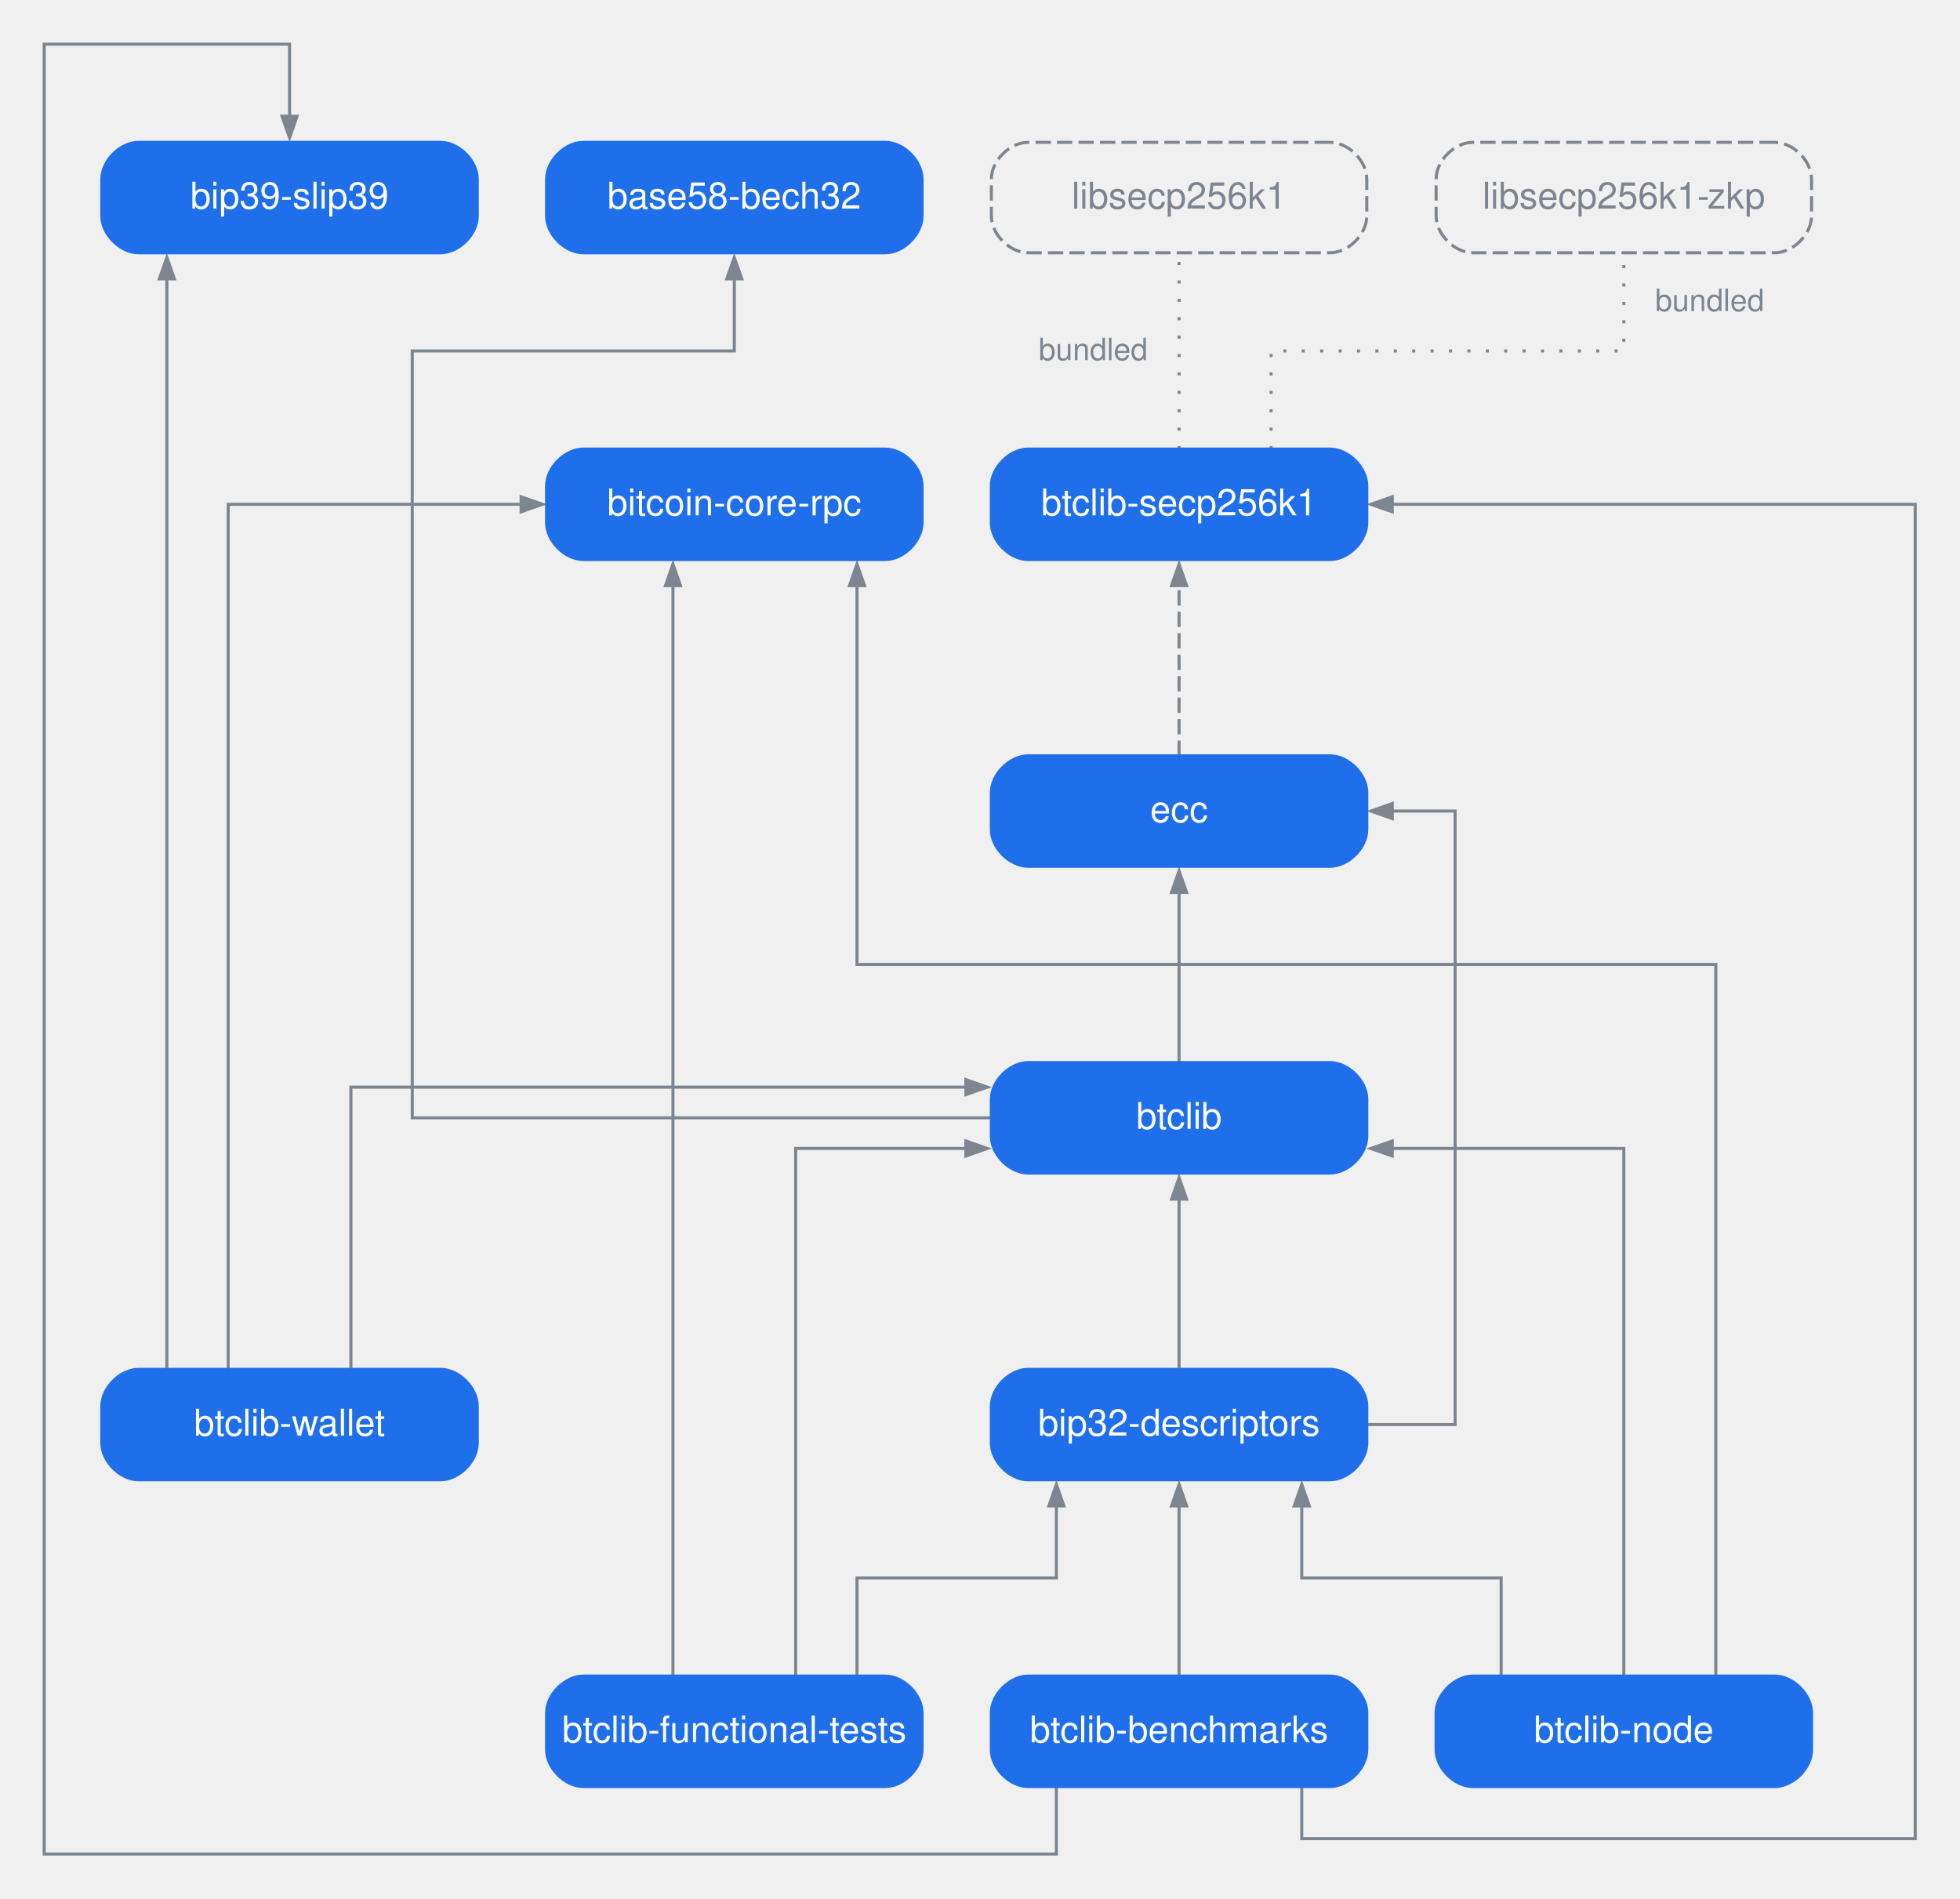
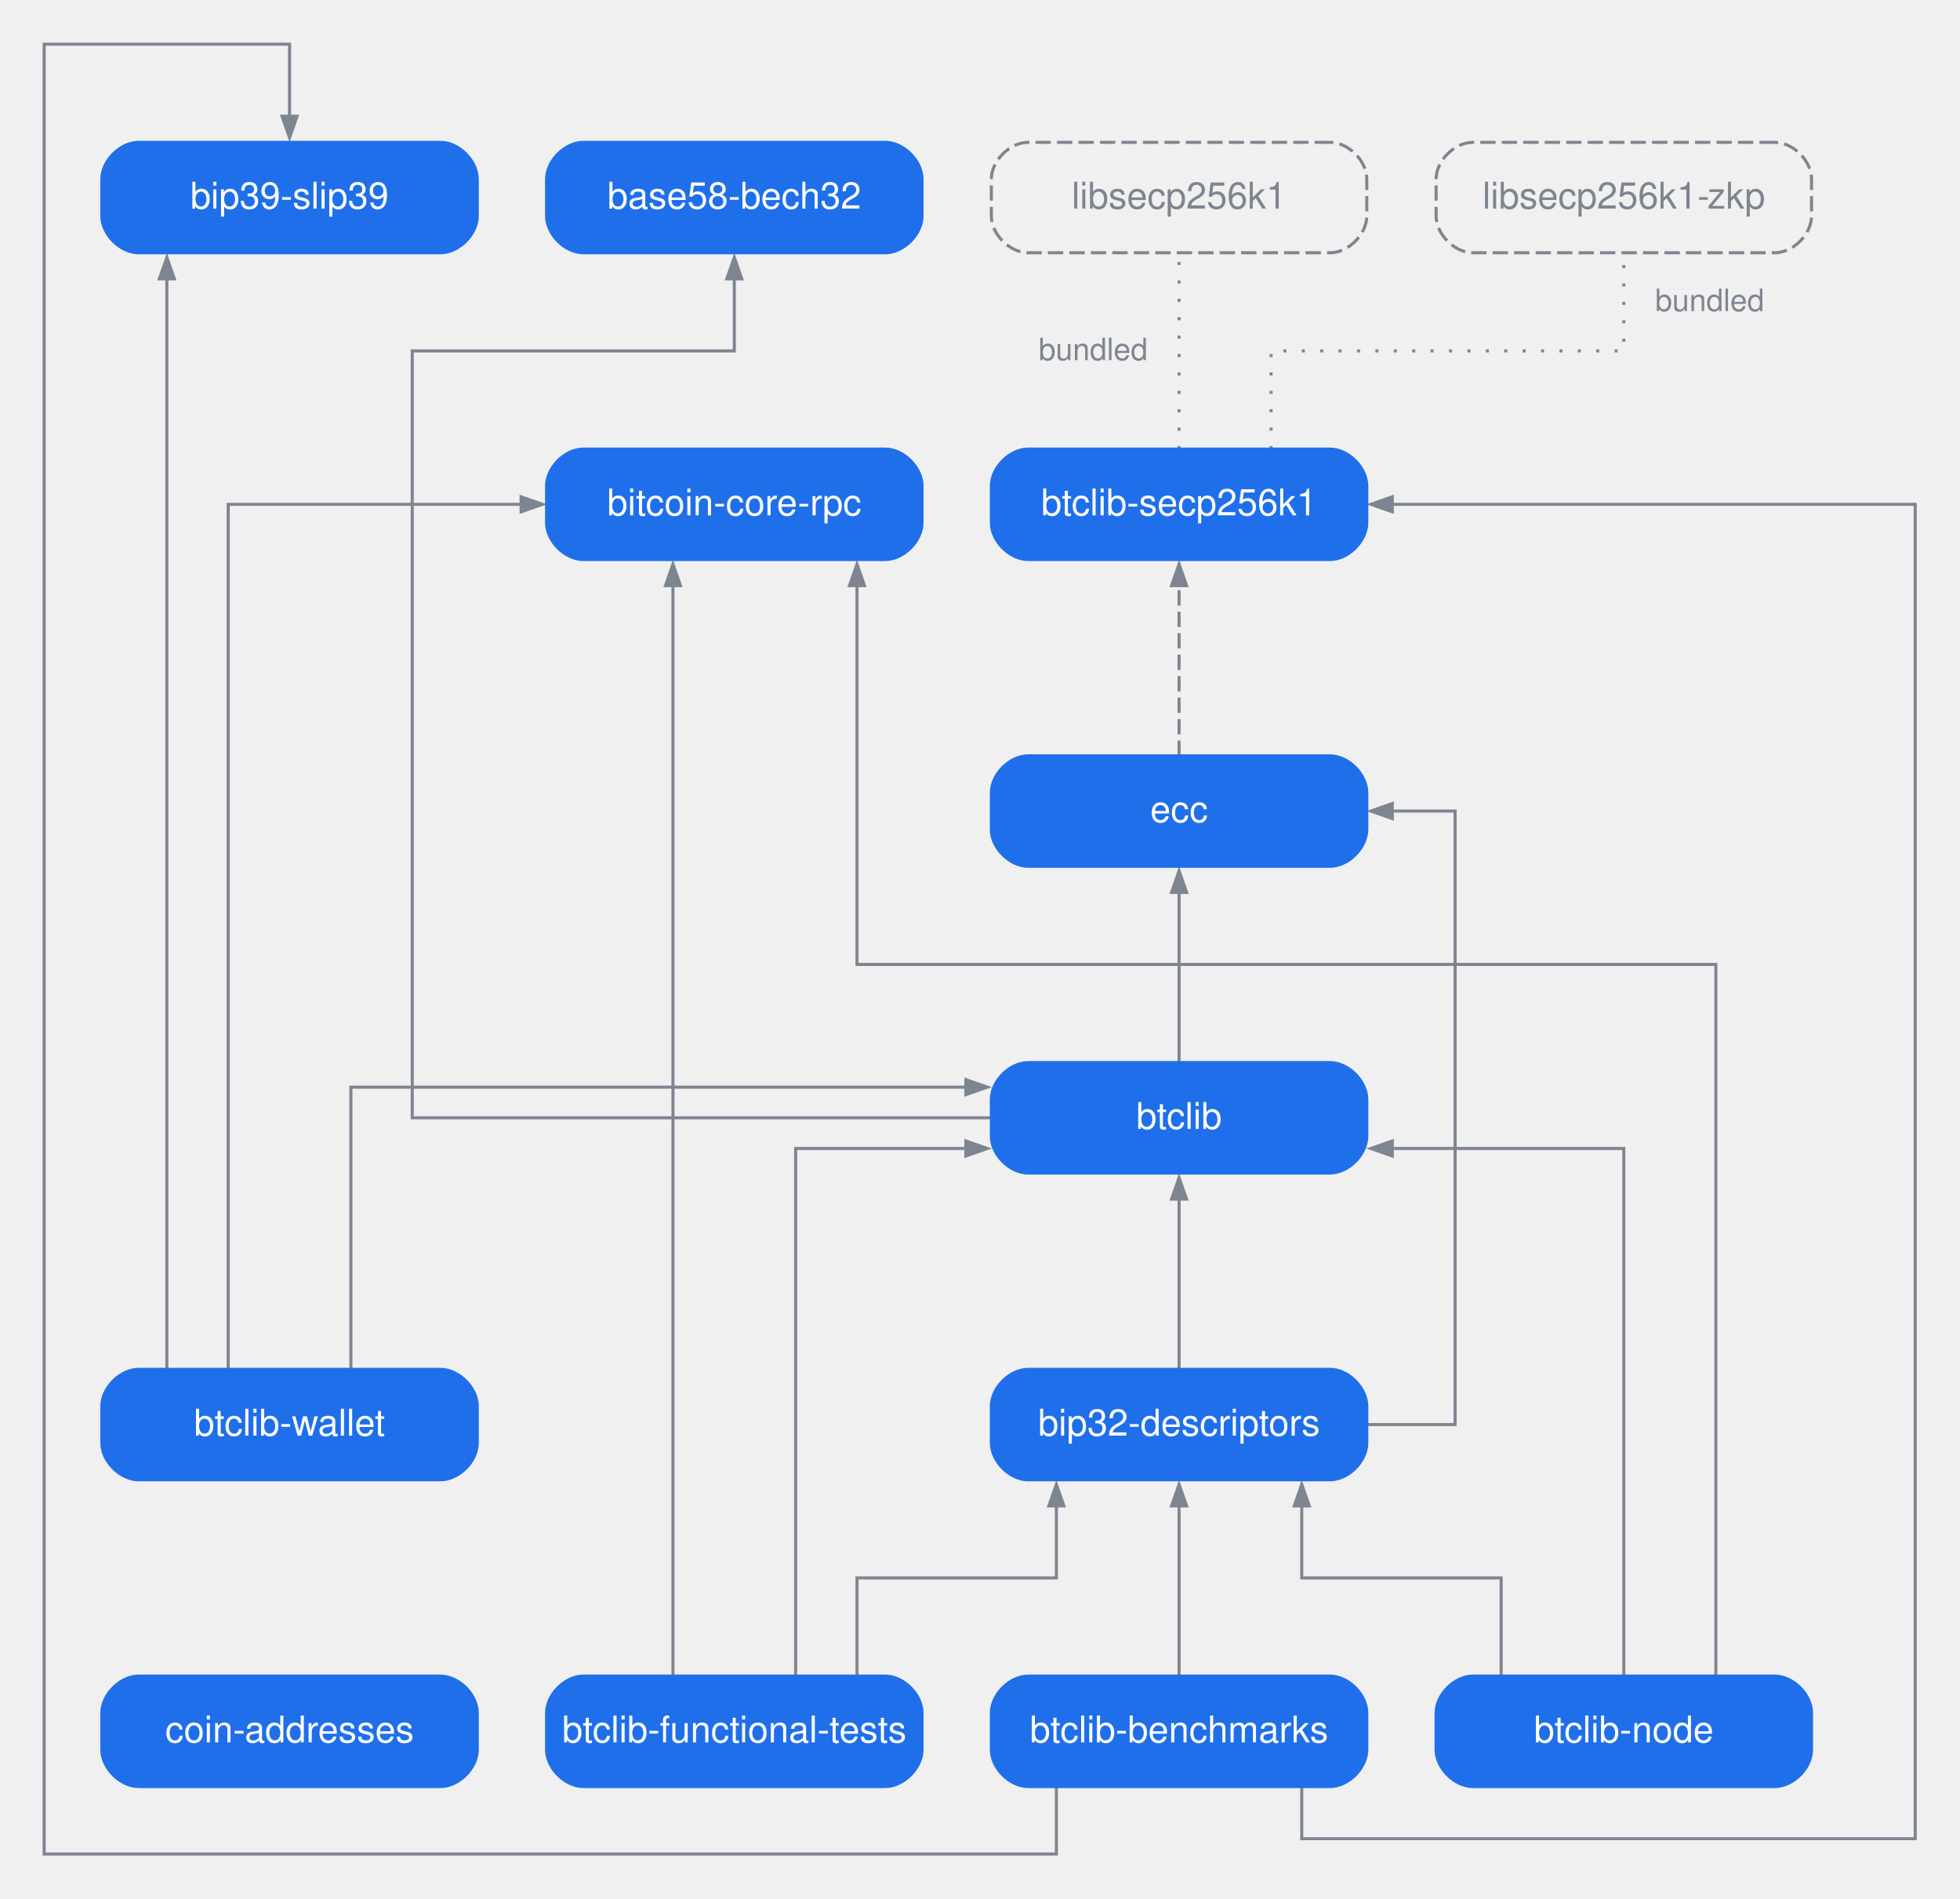
<svg xmlns="http://www.w3.org/2000/svg" width="639pt" height="619pt" viewBox="0.00 0.00 639.00 619.00">
  <g id="graph0" class="graph" transform="scale(1 1) rotate(0) translate(14.4 604.4)">
    <g id="edge1" class="edge">
      <path fill="none" stroke="#7d8590" stroke-dasharray="1,5" d="M370,-458C370,-458 370,-522 370,-522" />
      <text xml:space="preserve" text-anchor="middle" x="342" y="-487" font-family="Helvetica,sans-Serif" font-size="10.00" fill="#7d8590">bundled</text>
    </g>
    <g id="edge2" class="edge">
      <path fill="none" stroke="#7d8590" stroke-dasharray="1,5" d="M400,-458C400,-458 400,-490 400,-490 400,-490 515,-490 515,-490 515,-490 515,-522 515,-522" />
      <text xml:space="preserve" text-anchor="middle" x="543" y="-503" font-family="Helvetica,sans-Serif" font-size="10.00" fill="#7d8590">bundled</text>
    </g>
    <g id="edge3" class="edge">
      <path fill="none" stroke="#7d8590" stroke-dasharray="5,2" d="M370,-358C370,-358 370,-415 370,-415" />
      <polygon fill="#7d8590" stroke="#7d8590" points="367.55,-413.49 370,-420.49 372.45,-413.49 367.55,-413.49" />
    </g>
    <g id="edge5" class="edge">
      <path fill="none" stroke="#7d8590" d="M309,-240C309,-240 120,-240 120,-240 120,-240 120,-490 120,-490 120,-490 225,-490 225,-490 225,-490 225,-515 225,-515" />
      <polygon fill="#7d8590" stroke="#7d8590" points="222.55,-513.49 225,-520.49 227.45,-513.49 222.55,-513.49" />
    </g>
    <g id="edge4" class="edge">
      <path fill="none" stroke="#7d8590" d="M370,-258C370,-258 370,-315 370,-315" />
      <polygon fill="#7d8590" stroke="#7d8590" points="367.55,-313.49 370,-320.49 372.45,-313.49 367.55,-313.49" />
    </g>
    <g id="edge19" class="edge">
      <path fill="none" stroke="#7d8590" d="M40,-158C40,-158 40,-515 40,-515" />
      <polygon fill="#7d8590" stroke="#7d8590" points="37.55,-513.49 40,-520.49 42.45,-513.49 37.55,-513.49" />
    </g>
    <g id="edge18" class="edge">
      <path fill="none" stroke="#7d8590" d="M60,-158C60,-158 60,-440 60,-440 60,-440 157,-440 157,-440" />
      <polygon fill="#7d8590" stroke="#7d8590" points="155.49,-442.45 162.49,-440 155.49,-437.55 155.49,-442.45" />
    </g>
    <g id="edge6" class="edge">
      <path fill="none" stroke="#7d8590" d="M100,-158C100,-158 100,-250 100,-250 100,-250 302,-250 302,-250" />
      <polygon fill="#7d8590" stroke="#7d8590" points="300.49,-252.45 307.49,-250 300.49,-247.55 300.49,-252.45" />
    </g>
    <g id="edge8" class="edge">
      <path fill="none" stroke="#7d8590" d="M431,-140C431,-140 460,-140 460,-140 460,-140 460,-340 460,-340 460,-340 438,-340 438,-340" />
      <polygon fill="#7d8590" stroke="#7d8590" points="439.51,-337.55 432.51,-340 439.51,-342.45 439.51,-337.55" />
    </g>
    <g id="edge7" class="edge">
      <path fill="none" stroke="#7d8590" d="M370,-158C370,-158 370,-215 370,-215" />
      <polygon fill="#7d8590" stroke="#7d8590" points="367.55,-213.49 370,-220.49 372.45,-213.49 367.55,-213.49" />
    </g>
    <g id="edge11" class="edge">
      <path fill="none" stroke="#7d8590" d="M205,-58C205,-58 205,-415 205,-415" />
      <polygon fill="#7d8590" stroke="#7d8590" points="202.55,-413.49 205,-420.49 207.45,-413.49 202.55,-413.49" />
    </g>
    <g id="edge10" class="edge">
      <path fill="none" stroke="#7d8590" d="M245,-58C245,-58 245,-230 245,-230 245,-230 302,-230 302,-230" />
      <polygon fill="#7d8590" stroke="#7d8590" points="300.49,-232.45 307.49,-230 300.49,-227.55 300.49,-232.45" />
    </g>
    <g id="edge9" class="edge">
      <path fill="none" stroke="#7d8590" d="M265,-58C265,-58 265,-90 265,-90 265,-90 330,-90 330,-90 330,-90 330,-115 330,-115" />
      <polygon fill="#7d8590" stroke="#7d8590" points="327.55,-113.49 330,-120.49 332.45,-113.49 327.55,-113.49" />
    </g>
    <g id="edge17" class="edge">
      <path fill="none" stroke="#7d8590" d="M330,-22C330,-22 330,0 330,0 330,0 0,0 0,0 0,0 0,-590 0,-590 0,-590 80,-590 80,-590 80,-590 80,-565 80,-565" />
      <polygon fill="#7d8590" stroke="#7d8590" points="82.45,-566.51 80,-559.51 77.55,-566.51 82.45,-566.51" />
    </g>
    <g id="edge16" class="edge">
      <path fill="none" stroke="#7d8590" d="M410,-22C410,-22 410,-5 410,-5 410,-5 610,-5 610,-5 610,-5 610,-440 610,-440 610,-440 438,-440 438,-440" />
      <polygon fill="#7d8590" stroke="#7d8590" points="439.51,-437.55 432.51,-440 439.51,-442.45 439.51,-437.55" />
    </g>
    <g id="edge12" class="edge">
      <path fill="none" stroke="#7d8590" d="M370,-58C370,-58 370,-115 370,-115" />
      <polygon fill="#7d8590" stroke="#7d8590" points="367.55,-113.49 370,-120.49 372.45,-113.49 367.55,-113.49" />
    </g>
    <g id="edge15" class="edge">
      <path fill="none" stroke="#7d8590" d="M545,-58C545,-58 545,-290 545,-290 545,-290 265,-290 265,-290 265,-290 265,-415 265,-415" />
      <polygon fill="#7d8590" stroke="#7d8590" points="262.55,-413.49 265,-420.49 267.45,-413.49 262.55,-413.49" />
    </g>
    <g id="edge14" class="edge">
      <path fill="none" stroke="#7d8590" d="M515,-58C515,-58 515,-230 515,-230 515,-230 438,-230 438,-230" />
      <polygon fill="#7d8590" stroke="#7d8590" points="439.51,-227.55 432.51,-230 439.51,-232.45 439.51,-227.55" />
    </g>
    <g id="edge13" class="edge">
      <path fill="none" stroke="#7d8590" d="M475,-58C475,-58 475,-90 475,-90 475,-90 410,-90 410,-90 410,-90 410,-115 410,-115" />
      <polygon fill="#7d8590" stroke="#7d8590" points="407.55,-113.49 410,-120.49 412.45,-113.49 407.55,-113.49" />
    </g>
    <g id="node1" class="node">
      <path fill="none" stroke="#7d8590" stroke-dasharray="5,2" d="M419.2,-558C419.2,-558 320.8,-558 320.8,-558 314.8,-558 308.8,-552 308.8,-546 308.8,-546 308.8,-534 308.8,-534 308.8,-528 314.8,-522 320.8,-522 320.8,-522 419.2,-522 419.2,-522 425.2,-522 431.2,-528 431.2,-534 431.2,-534 431.2,-546 431.2,-546 431.2,-552 425.2,-558 419.2,-558" />
      <text xml:space="preserve" text-anchor="middle" x="370" y="-536.4" font-family="Helvetica,sans-Serif" font-size="12.00" fill="#7d8590">libsecp256k1</text>
    </g>
    <g id="node2" class="node">
      <path fill="none" stroke="#7d8590" stroke-dasharray="5,2" d="M564.2,-558C564.2,-558 465.8,-558 465.8,-558 459.8,-558 453.8,-552 453.8,-546 453.8,-546 453.8,-534 453.8,-534 453.8,-528 459.8,-522 465.8,-522 465.8,-522 564.2,-522 564.2,-522 570.2,-522 576.2,-528 576.2,-534 576.2,-534 576.2,-546 576.2,-546 576.2,-552 570.2,-558 564.2,-558" />
      <text xml:space="preserve" text-anchor="middle" x="515" y="-536.4" font-family="Helvetica,sans-Serif" font-size="12.00" fill="#7d8590">libsecp256k1-zkp</text>
    </g>
    <g id="node3" class="node">
      <path fill="#1f6feb" stroke="#1f6feb" d="M274.2,-558C274.2,-558 175.8,-558 175.8,-558 169.8,-558 163.8,-552 163.8,-546 163.8,-546 163.8,-534 163.8,-534 163.8,-528 169.8,-522 175.8,-522 175.8,-522 274.2,-522 274.2,-522 280.2,-522 286.2,-528 286.2,-534 286.2,-534 286.2,-546 286.2,-546 286.2,-552 280.2,-558 274.2,-558" />
      <text xml:space="preserve" text-anchor="middle" x="225" y="-536.4" font-family="Helvetica,sans-Serif" font-size="12.00" fill="#ffffff">base58-bech32</text>
    </g>
    <g id="node4" class="node">
      <path fill="#1f6feb" stroke="#1f6feb" d="M129.2,-558C129.2,-558 30.8,-558 30.8,-558 24.8,-558 18.8,-552 18.8,-546 18.8,-546 18.8,-534 18.8,-534 18.8,-528 24.8,-522 30.8,-522 30.8,-522 129.2,-522 129.2,-522 135.2,-522 141.2,-528 141.2,-534 141.2,-534 141.2,-546 141.2,-546 141.2,-552 135.2,-558 129.2,-558" />
      <text xml:space="preserve" text-anchor="middle" x="80" y="-536.4" font-family="Helvetica,sans-Serif" font-size="12.00" fill="#ffffff">bip39-slip39</text>
    </g>
    <g id="node5" class="node">
      <path fill="#1f6feb" stroke="#1f6feb" d="M274.2,-458C274.2,-458 175.8,-458 175.8,-458 169.8,-458 163.8,-452 163.8,-446 163.8,-446 163.8,-434 163.8,-434 163.8,-428 169.8,-422 175.8,-422 175.8,-422 274.2,-422 274.2,-422 280.2,-422 286.2,-428 286.2,-434 286.2,-434 286.2,-446 286.2,-446 286.2,-452 280.2,-458 274.2,-458" />
      <text xml:space="preserve" text-anchor="middle" x="225" y="-436.4" font-family="Helvetica,sans-Serif" font-size="12.00" fill="#ffffff">bitcoin-core-rpc</text>
    </g>
    <g id="node6" class="node">
      <path fill="#1f6feb" stroke="#1f6feb" d="M419.2,-458C419.2,-458 320.8,-458 320.8,-458 314.8,-458 308.8,-452 308.8,-446 308.8,-446 308.8,-434 308.8,-434 308.8,-428 314.8,-422 320.8,-422 320.8,-422 419.2,-422 419.2,-422 425.2,-422 431.2,-428 431.2,-434 431.2,-434 431.2,-446 431.2,-446 431.2,-452 425.2,-458 419.2,-458" />
      <text xml:space="preserve" text-anchor="middle" x="370" y="-436.4" font-family="Helvetica,sans-Serif" font-size="12.00" fill="#ffffff">btclib-secp256k1</text>
    </g>
    <g id="node7" class="node">
      <path fill="#1f6feb" stroke="#1f6feb" d="M419.2,-358C419.2,-358 320.8,-358 320.8,-358 314.8,-358 308.8,-352 308.8,-346 308.8,-346 308.8,-334 308.8,-334 308.8,-328 314.8,-322 320.8,-322 320.8,-322 419.2,-322 419.2,-322 425.2,-322 431.2,-328 431.2,-334 431.2,-334 431.2,-346 431.2,-346 431.2,-352 425.2,-358 419.2,-358" />
      <text xml:space="preserve" text-anchor="middle" x="370" y="-336.4" font-family="Helvetica,sans-Serif" font-size="12.00" fill="#ffffff">ecc</text>
    </g>
    <g id="node8" class="node">
      <path fill="#1f6feb" stroke="#1f6feb" d="M419.2,-258C419.2,-258 320.8,-258 320.8,-258 314.8,-258 308.8,-252 308.8,-246 308.8,-246 308.8,-234 308.8,-234 308.8,-228 314.8,-222 320.8,-222 320.8,-222 419.2,-222 419.2,-222 425.2,-222 431.2,-228 431.2,-234 431.2,-234 431.2,-246 431.2,-246 431.2,-252 425.2,-258 419.2,-258" />
      <text xml:space="preserve" text-anchor="middle" x="370" y="-236.4" font-family="Helvetica,sans-Serif" font-size="12.00" fill="#ffffff">btclib</text>
    </g>
    <g id="node9" class="node">
      <path fill="#1f6feb" stroke="#1f6feb" d="M129.2,-158C129.2,-158 30.8,-158 30.8,-158 24.8,-158 18.8,-152 18.8,-146 18.8,-146 18.8,-134 18.8,-134 18.8,-128 24.8,-122 30.8,-122 30.8,-122 129.2,-122 129.2,-122 135.2,-122 141.2,-128 141.2,-134 141.2,-134 141.2,-146 141.2,-146 141.2,-152 135.2,-158 129.2,-158" />
      <text xml:space="preserve" text-anchor="middle" x="80" y="-136.4" font-family="Helvetica,sans-Serif" font-size="12.00" fill="#ffffff">btclib-wallet</text>
    </g>
    <g id="node10" class="node">
      <path fill="#1f6feb" stroke="#1f6feb" d="M419.2,-158C419.2,-158 320.8,-158 320.8,-158 314.8,-158 308.8,-152 308.8,-146 308.8,-146 308.8,-134 308.8,-134 308.8,-128 314.8,-122 320.8,-122 320.8,-122 419.2,-122 419.2,-122 425.2,-122 431.2,-128 431.2,-134 431.2,-134 431.2,-146 431.2,-146 431.2,-152 425.2,-158 419.2,-158" />
      <text xml:space="preserve" text-anchor="middle" x="370" y="-136.4" font-family="Helvetica,sans-Serif" font-size="12.00" fill="#ffffff">bip32-descriptors</text>
    </g>
    <g id="node11" class="node">
+       <path fill="#1f6feb" stroke="#1f6feb" d="M129.2,-58C129.2,-58 30.8,-58 30.8,-58 24.8,-58 18.8,-52 18.8,-46 18.8,-46 18.8,-34 18.8,-34 18.8,-28 24.8,-22 30.8,-22 30.8,-22 129.2,-22 129.2,-22 135.2,-22 141.2,-28 141.2,-34 141.2,-34 141.2,-46 141.2,-46 141.2,-52 135.2,-58 129.2,-58" />
+       <text xml:space="preserve" text-anchor="middle" x="80" y="-36.4" font-family="Helvetica,sans-Serif" font-size="12.00" fill="#ffffff">coin-addresses</text>
+     </g>
+     <g id="node12" class="node">
      <path fill="#1f6feb" stroke="#1f6feb" d="M274.2,-58C274.2,-58 175.8,-58 175.8,-58 169.8,-58 163.8,-52 163.8,-46 163.8,-46 163.8,-34 163.8,-34 163.8,-28 169.8,-22 175.8,-22 175.8,-22 274.2,-22 274.2,-22 280.2,-22 286.2,-28 286.2,-34 286.2,-34 286.2,-46 286.2,-46 286.2,-52 280.2,-58 274.2,-58" />
      <text xml:space="preserve" text-anchor="middle" x="225" y="-36.4" font-family="Helvetica,sans-Serif" font-size="12.00" fill="#ffffff">btclib-functional-tests</text>
    </g>
-     <g id="node12" class="node">
+     <g id="node13" class="node">
      <path fill="#1f6feb" stroke="#1f6feb" d="M419.2,-58C419.2,-58 320.8,-58 320.8,-58 314.8,-58 308.8,-52 308.8,-46 308.8,-46 308.8,-34 308.8,-34 308.8,-28 314.8,-22 320.8,-22 320.8,-22 419.2,-22 419.2,-22 425.2,-22 431.2,-28 431.2,-34 431.2,-34 431.2,-46 431.2,-46 431.2,-52 425.2,-58 419.2,-58" />
      <text xml:space="preserve" text-anchor="middle" x="370" y="-36.4" font-family="Helvetica,sans-Serif" font-size="12.00" fill="#ffffff">btclib-benchmarks</text>
    </g>
-     <g id="node13" class="node">
+     <g id="node14" class="node">
      <path fill="#1f6feb" stroke="#1f6feb" d="M564.2,-58C564.2,-58 465.8,-58 465.8,-58 459.8,-58 453.8,-52 453.8,-46 453.8,-46 453.8,-34 453.8,-34 453.8,-28 459.8,-22 465.8,-22 465.8,-22 564.2,-22 564.2,-22 570.2,-22 576.2,-28 576.2,-34 576.2,-34 576.2,-46 576.2,-46 576.2,-52 570.2,-58 564.2,-58" />
      <text xml:space="preserve" text-anchor="middle" x="515" y="-36.4" font-family="Helvetica,sans-Serif" font-size="12.00" fill="#ffffff">btclib-node</text>
    </g>
  </g>
</svg>
